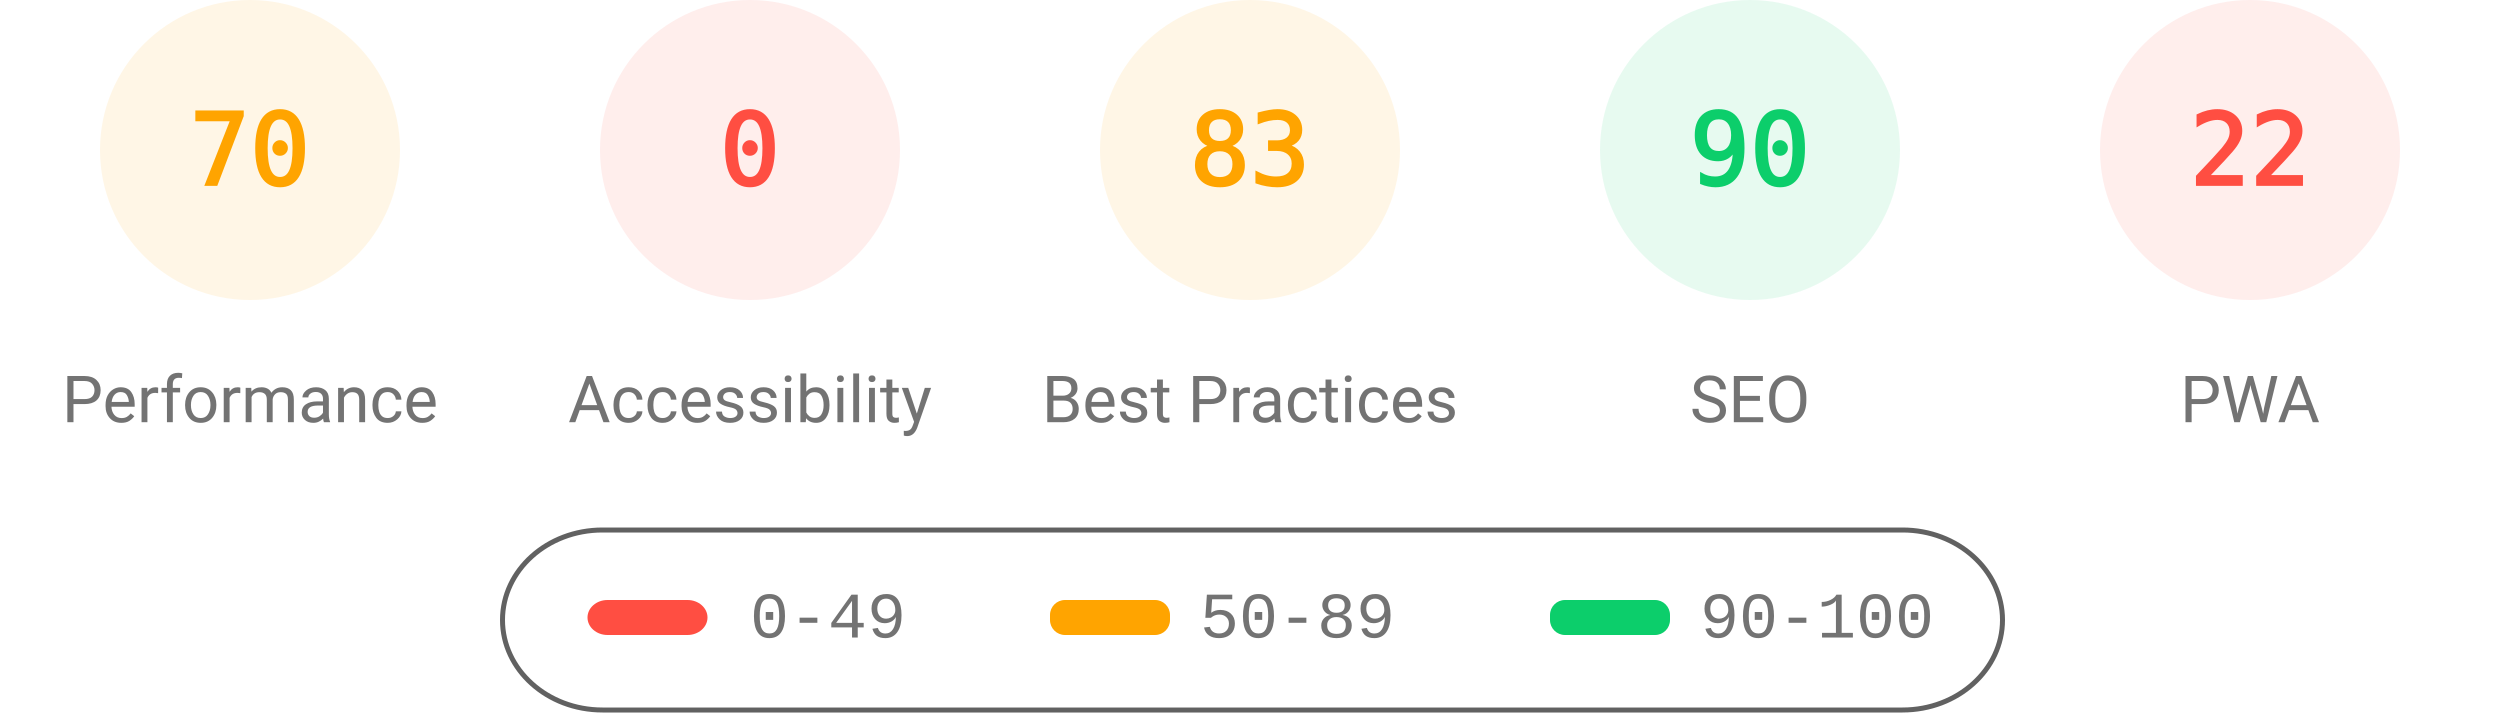
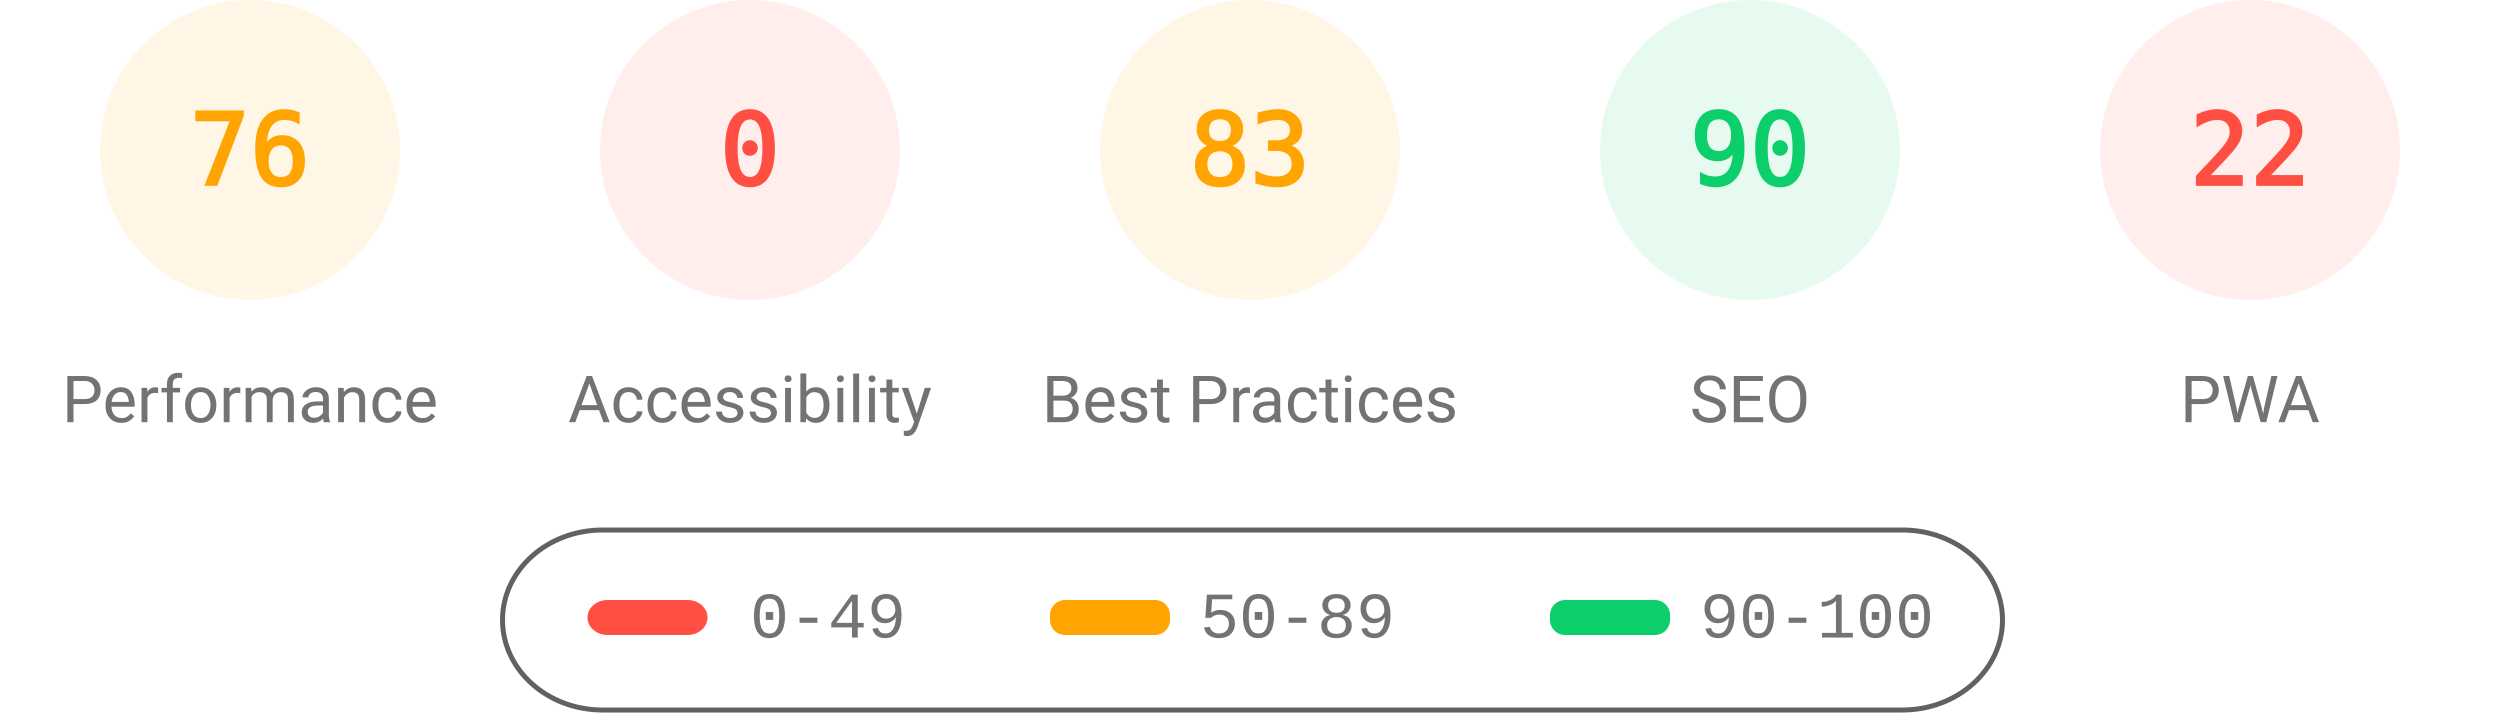
<svg xmlns="http://www.w3.org/2000/svg" fill="none" width="1000" height="285">
  <style>.gauge-base{opacity:.1}.gauge-arc{fill:none;animation-delay:250ms;stroke-linecap:round;transform:rotate(-90deg);transform-origin:100px 60px;animation:load-gauge 1s ease forwards}.guage-text{font-size:40px;font-family:monospace;text-align:center}.guage-red{color:#ff4e42;fill:#ff4e42;stroke:#ff4e42}.guage-orange{color:#ffa400;fill:#ffa400;stroke:#ffa400}.guage-green{color:#0cce6b;fill:#0cce6b;stroke:#0cce6b}.guage-undefined{color:#5c5c5c;fill:#5c5c5c;stroke:#5c5c5c}.guage-title{color:#737373;fill:#737373;stroke:none;font-size:26px;line-height:26px;font-family:Roboto,Halvetica,Arial,sans-serif}@keyframes load-gauge{from{stroke-dasharray:0 352.858}}</style>
  <svg class="guage-div guage-perf guage-orange" viewBox="0 0 200 200" width="200" height="200">
    <circle class="gauge-base" r="56" cx="100" cy="60" stroke-width="8" />
-     <circle class="gauge-arc guage-arc-1" r="56" cx="100" cy="60" stroke-width="8" style="stroke-dasharray:246.301,351.858" />
-     <text class="guage-text" x="100" y="60" alignment-baseline="central" dominant-baseline="central" text-anchor="middle">70</text>
+     <circle class="gauge-arc guage-arc-1" r="56" cx="100" cy="60" stroke-width="8" style="stroke-dasharray:267.412,351.858" />
+     <text class="guage-text" x="100" y="60" alignment-baseline="central" dominant-baseline="central" text-anchor="middle">76</text>
    <text class="guage-title" x="100" y="160" alignment-baseline="central" dominant-baseline="central" text-anchor="middle">Performance</text>
  </svg>
  <svg class="guage-div guage-acc guage-red" viewBox="0 0 200 200" width="200" height="200" x="200">
    <circle class="gauge-base" r="56" cx="100" cy="60" stroke-width="8" />
    <circle class="gauge-arc guage-arc-2" r="56" cx="100" cy="60" stroke-width="8" style="stroke-dasharray:0,351.858" />
    <text class="guage-text" x="100" y="60" alignment-baseline="central" dominant-baseline="central" text-anchor="middle">0</text>
    <text class="guage-title" x="100" y="160" alignment-baseline="central" dominant-baseline="central" text-anchor="middle">Accessibility</text>
  </svg>
  <svg class="guage-div guage-best guage-orange" viewBox="0 0 200 200" width="200" height="200" x="400">
    <circle class="gauge-base" r="56" cx="100" cy="60" stroke-width="8" />
    <circle class="gauge-arc guage-arc-3" r="56" cx="100" cy="60" stroke-width="8" style="stroke-dasharray:292.042,351.858" />
    <text class="guage-text" x="100" y="60" alignment-baseline="central" dominant-baseline="central" text-anchor="middle">83</text>
    <text class="guage-title" x="100" y="160" alignment-baseline="central" dominant-baseline="central" text-anchor="middle">Best Practices</text>
  </svg>
  <svg class="guage-div guage-seo guage-green" viewBox="0 0 200 200" width="200" height="200" x="600">
    <circle class="gauge-base" r="56" cx="100" cy="60" stroke-width="8" />
    <circle class="gauge-arc guage-arc-4" r="56" cx="100" cy="60" stroke-width="8" style="stroke-dasharray:316.672,351.858" />
    <text class="guage-text" x="100" y="60" alignment-baseline="central" dominant-baseline="central" text-anchor="middle">90</text>
    <text class="guage-title" x="100" y="160" alignment-baseline="central" dominant-baseline="central" text-anchor="middle">SEO</text>
  </svg>
  <svg class="guage-div guage-pwa guage-red" viewBox="0 0 200 200" width="200" height="200" x="800">
    <circle class="gauge-base" r="56" cx="100" cy="60" stroke-width="8" />
    <circle class="gauge-arc guage-arc-4" r="56" cx="100" cy="60" stroke-width="8" style="stroke-dasharray:77.409,351.858" />
    <text class="guage-text" x="100" y="60" alignment-baseline="central" dominant-baseline="central" text-anchor="middle">22</text>
    <text class="guage-title" x="100" y="160" alignment-baseline="central" dominant-baseline="central" text-anchor="middle">PWA</text>
  </svg>
  <svg width="604" height="76" x="200" y="210">
    <path fill="none" id="canvas_background" d="M-1-1h604v80H-1z" />
    <rect fill-opacity="0" stroke="#616161" stroke-width="2" rx="40" id="svg_2" height="72" width="600" y="2" x="1" fill="#000" />
    <rect stroke="#000" rx="8" id="svg_3" height="14" width="48" y="30" x="35" stroke-opacity="null" stroke-width="0" fill="#ff4e42" />
    <rect stroke="#000" rx="6" id="svg_4" height="14" width="48" y="30" x="220" stroke-opacity="null" stroke-width="0" fill="#ffa400" />
    <rect stroke="#000" rx="6" id="svg_5" height="14" width="48" y="30" x="420" stroke-opacity="null" stroke-width="0" fill="#0cce6b" />
    <text xml:space="preserve" text-anchor="start" font-family="'Courier New', Courier, monospace" font-size="26" id="svg_6" y="45" x="100" stroke-opacity="null" stroke-width="0" stroke="#000" fill="#737373">0-49</text>
    <text xml:space="preserve" text-anchor="start" font-family="'Courier New', Courier, monospace" font-size="26" id="svg_7" y="45" x="280" stroke-opacity="null" stroke-width="0" stroke="#000" fill="#737373">50-89</text>
    <text xml:space="preserve" text-anchor="start" font-family="'Courier New', Courier, monospace" font-size="26" id="svg_8" y="45" x="480" stroke-opacity="null" stroke-width="0" stroke="#000" fill="#737373">90-100</text>
  </svg>
</svg>
